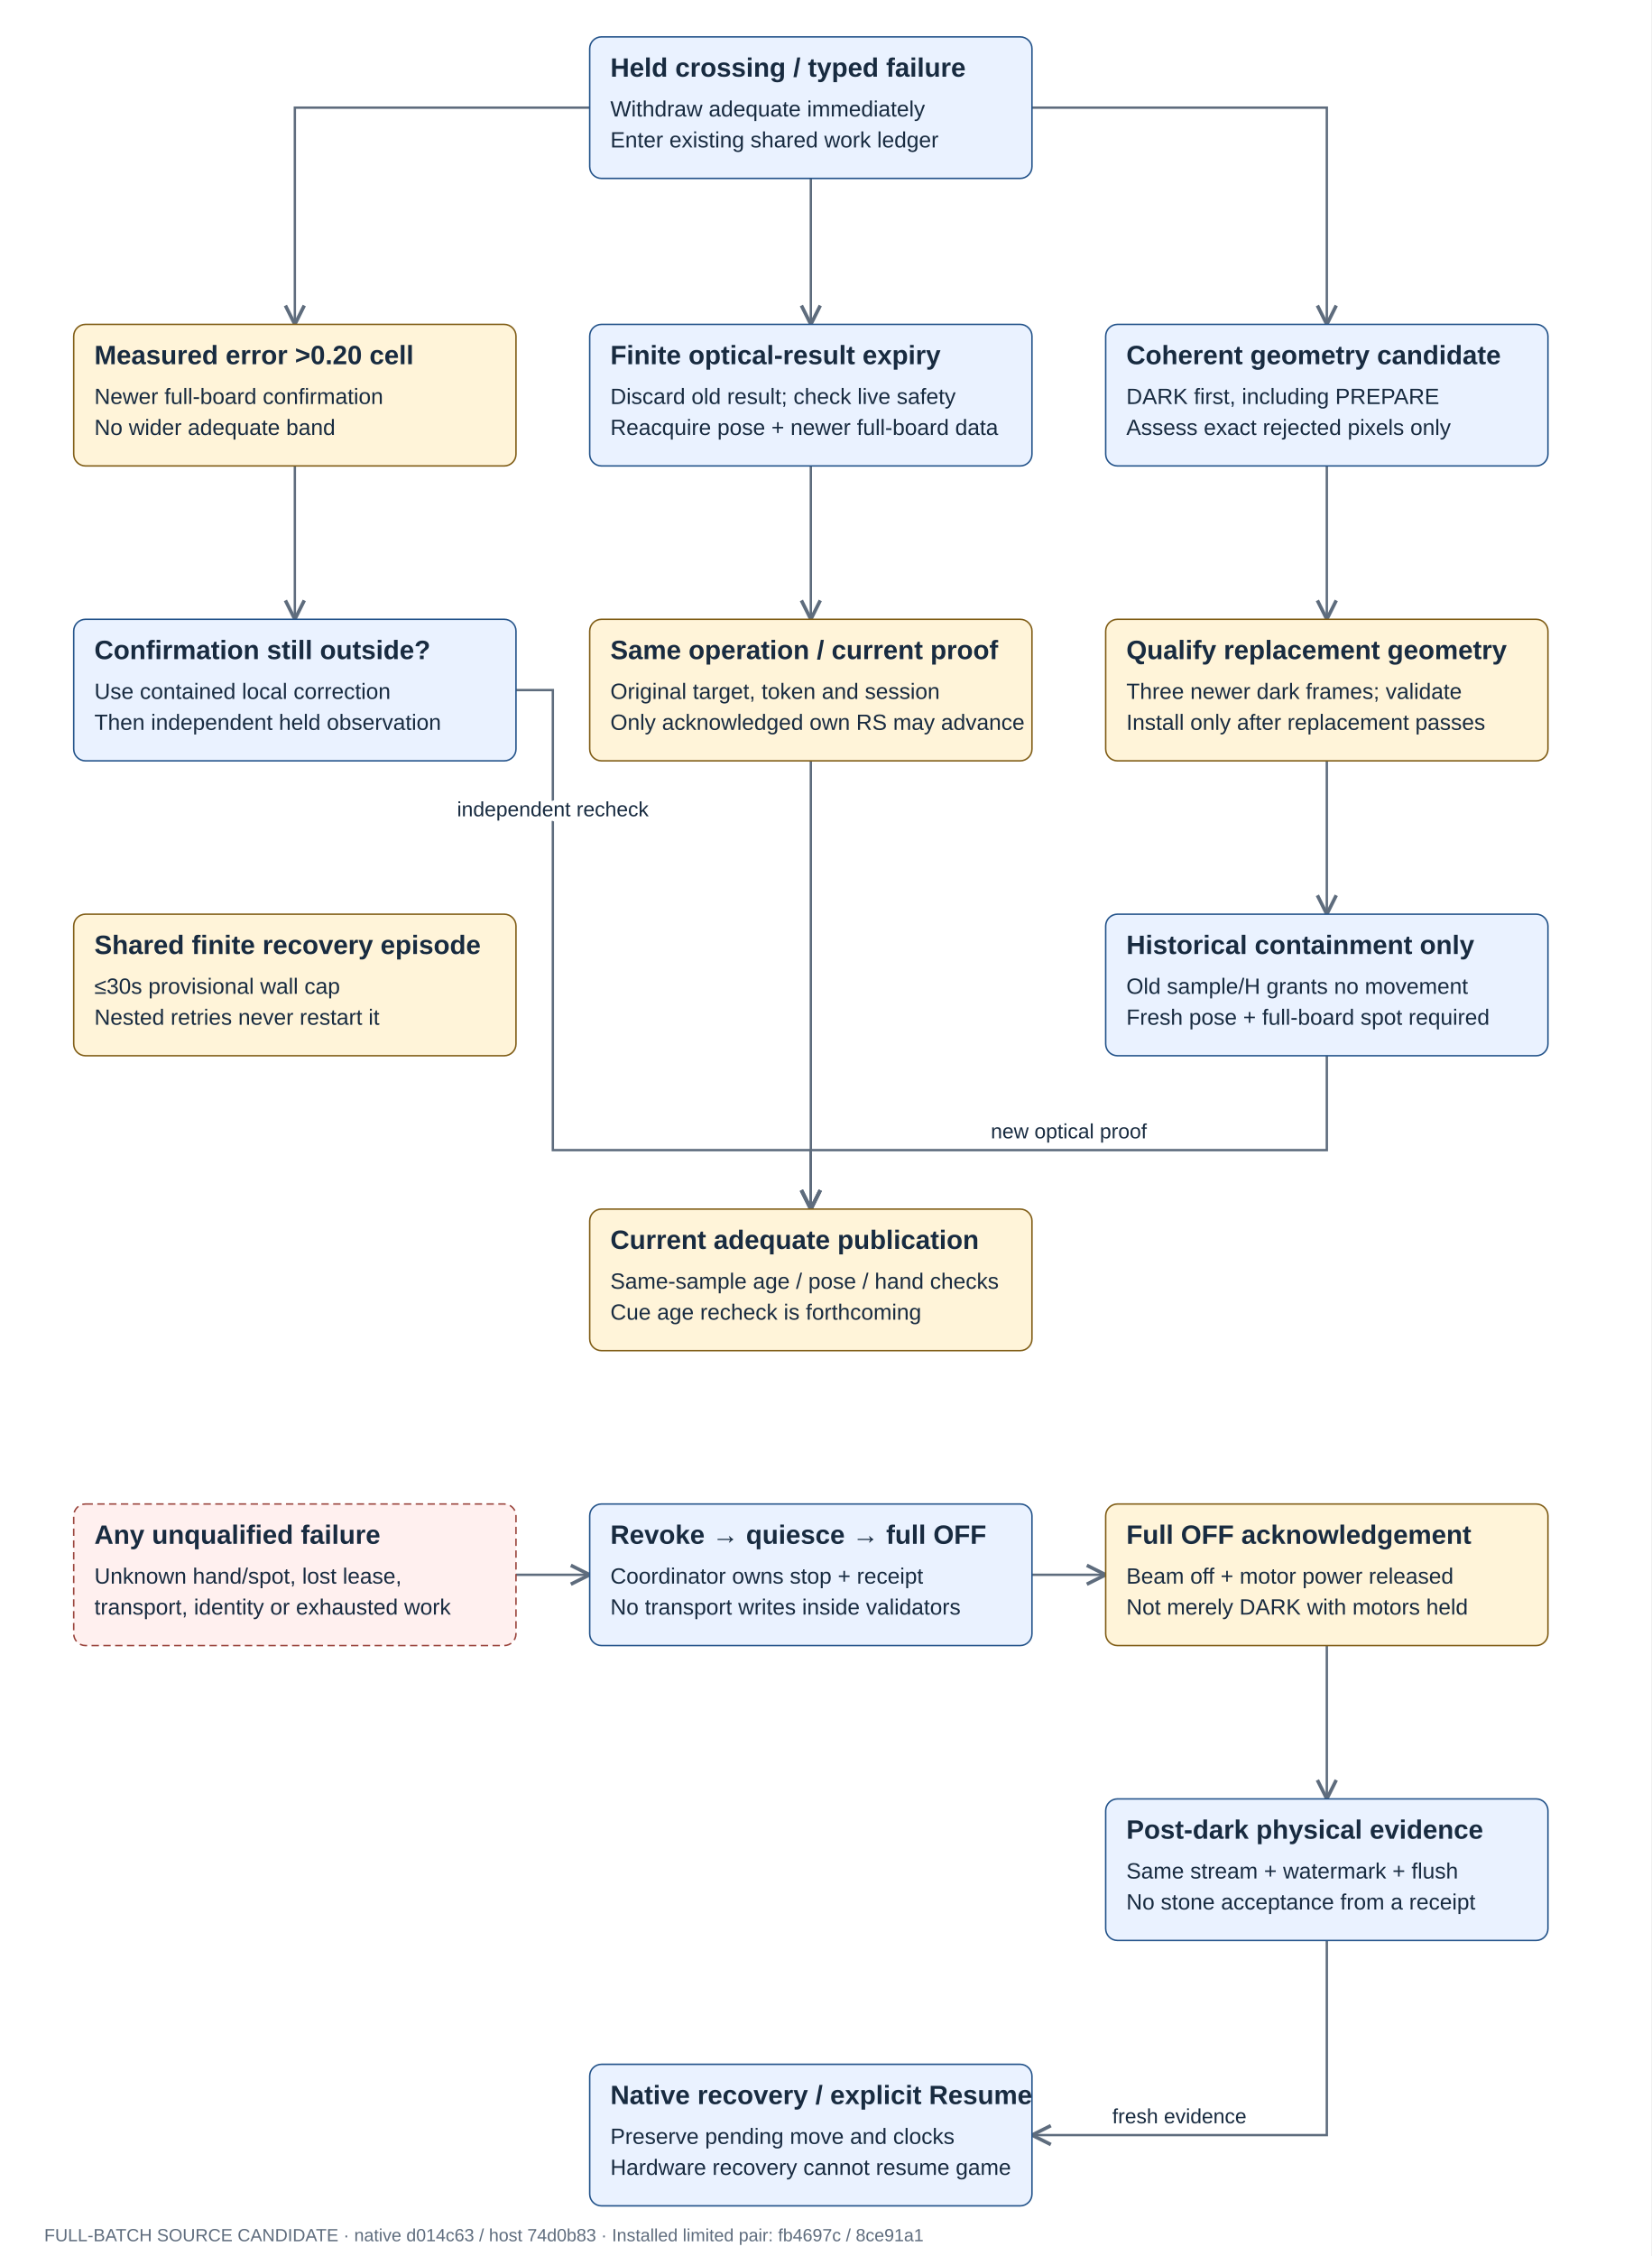
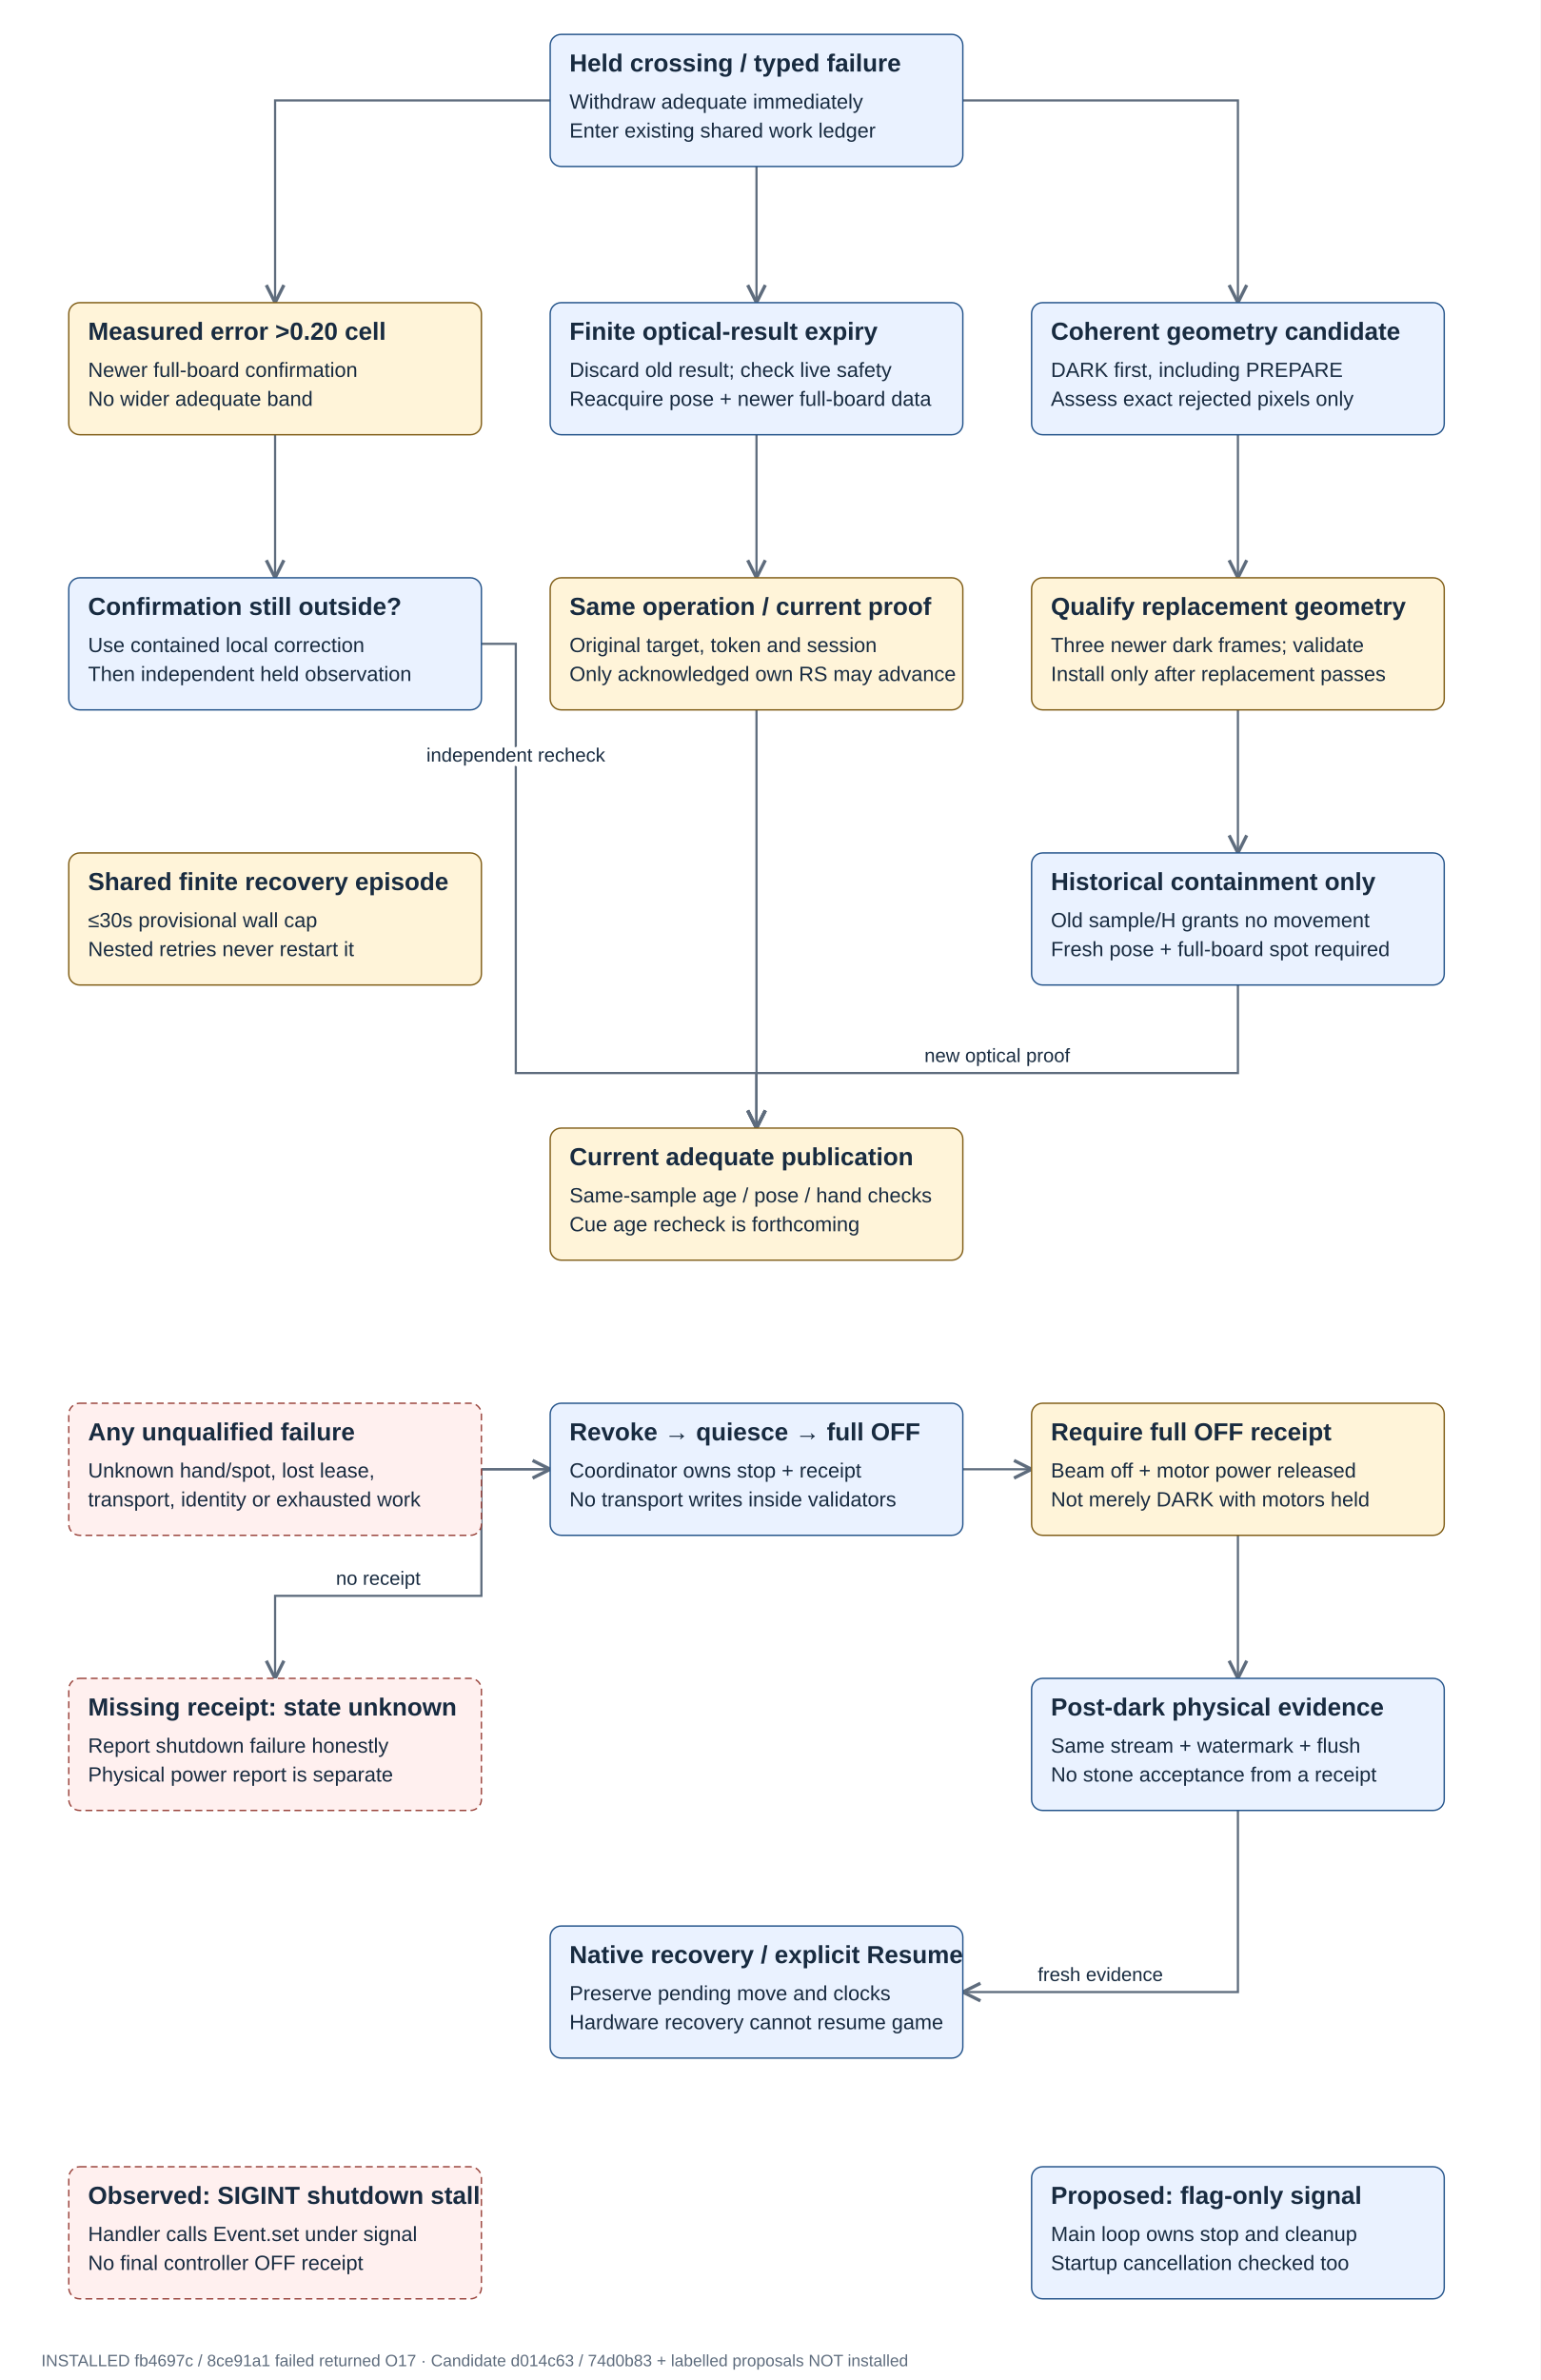
- <svg xmlns="http://www.w3.org/2000/svg" viewBox="0 0 1120 1530" width="1120" height="1530" role="img" aria-labelledby="recovery-title recovery-desc">
+ <svg xmlns="http://www.w3.org/2000/svg" viewBox="0 0 1120 1730" width="1120" height="1730" role="img" aria-labelledby="recovery-title recovery-desc">
  <defs>
    <marker id="arrow" markerWidth="10" markerHeight="10" refX="9" refY="5" orient="auto-start-reverse">
      <path d="M 1 1 L 9 5 L 1 9" fill="none" stroke="#5e6c7d" stroke-width="1.5" />
    </marker>
  </defs>
  <style>text{font-family:Arial,Helvetica,sans-serif;fill:#182b40}.edge-label{font-size:14px;paint-order:stroke;stroke:#fff;stroke-width:7px;stroke-linejoin:round}.node-title{font-size:18px;font-weight:600}.node-body{font-size:15px}</style>
  <rect width="100%" height="100%" fill="#fff" />
  <polyline points="400.0,73.0 200,73.0 200,155 200.0,220.0" fill="none" stroke="#5e6c7d" stroke-width="1.6" marker-end="url(#arrow)" />
  <polyline points="550.0,121.0 550.0,220.0" fill="none" stroke="#5e6c7d" stroke-width="1.6" marker-end="url(#arrow)" />
  <polyline points="700.0,73.0 900,73.0 900,155 900.0,220.0" fill="none" stroke="#5e6c7d" stroke-width="1.6" marker-end="url(#arrow)" />
  <polyline points="200.0,316.0 200.0,420.0" fill="none" stroke="#5e6c7d" stroke-width="1.6" marker-end="url(#arrow)" />
  <polyline points="350.0,468.0 375,468 375,780 550,780 550.0,820.0" fill="none" stroke="#5e6c7d" stroke-width="1.6" marker-end="url(#arrow)" />
  <text class="edge-label" x="375.0" y="553.6" text-anchor="middle">independent recheck</text>
  <polyline points="550.0,316.0 550.0,420.0" fill="none" stroke="#5e6c7d" stroke-width="1.6" marker-end="url(#arrow)" />
  <polyline points="550.0,516.0 550.0,820.0" fill="none" stroke="#5e6c7d" stroke-width="1.6" marker-end="url(#arrow)" />
  <polyline points="900.0,316.0 900.0,420.0" fill="none" stroke="#5e6c7d" stroke-width="1.6" marker-end="url(#arrow)" />
  <polyline points="900.0,516.0 900.0,620.0" fill="none" stroke="#5e6c7d" stroke-width="1.6" marker-end="url(#arrow)" />
  <polyline points="900.0,716.0 900,780 550,780 550.0,820.0" fill="none" stroke="#5e6c7d" stroke-width="1.6" marker-end="url(#arrow)" />
  <text class="edge-label" x="725.0" y="772.0" text-anchor="middle">new optical proof</text>
  <polyline points="350.0,1068.0 400.0,1068.0" fill="none" stroke="#5e6c7d" stroke-width="1.6" marker-end="url(#arrow)" />
  <polyline points="700.0,1068.0 750.0,1068.0" fill="none" stroke="#5e6c7d" stroke-width="1.6" marker-end="url(#arrow)" />
+   <polyline points="400.0,1068.0 350,1068 350,1160 200,1160 200.0,1220.0" fill="none" stroke="#5e6c7d" stroke-width="1.6" marker-end="url(#arrow)" />
+   <text class="edge-label" x="275.0" y="1152.0" text-anchor="middle">no receipt</text>
  <polyline points="900.0,1116.0 900.0,1220.0" fill="none" stroke="#5e6c7d" stroke-width="1.6" marker-end="url(#arrow)" />
  <polyline points="900.0,1316.0 900,1448 700.0,1448.0" fill="none" stroke="#5e6c7d" stroke-width="1.6" marker-end="url(#arrow)" />
  <text class="edge-label" x="800.0" y="1440.0" text-anchor="middle">fresh evidence</text>
  <g data-node="input">
    <rect x="400" y="25" width="300" height="96" rx="8" fill="#eaf2ff" stroke="#23538a" />
    <text class="node-title" x="414" y="52">Held crossing / typed failure</text>
    <text class="node-body" x="414" y="79">Withdraw adequate immediately</text>
    <text class="node-body" x="414" y="100">Enter existing shared work ledger</text>
  </g>
  <g data-node="cross">
    <rect x="50" y="220" width="300" height="96" rx="8" fill="#fff4d9" stroke="#805d16" />
    <text class="node-title" x="64" y="247">Measured error &gt;0.20 cell</text>
    <text class="node-body" x="64" y="274">Newer full-board confirmation</text>
    <text class="node-body" x="64" y="295">No wider adequate band</text>
  </g>
  <g data-node="expiry">
    <rect x="400" y="220" width="300" height="96" rx="8" fill="#eaf2ff" stroke="#23538a" />
    <text class="node-title" x="414" y="247">Finite optical-result expiry</text>
    <text class="node-body" x="414" y="274">Discard old result; check live safety</text>
    <text class="node-body" x="414" y="295">Reacquire pose + newer full-board data</text>
  </g>
  <g data-node="geometry">
    <rect x="750" y="220" width="300" height="96" rx="8" fill="#eaf2ff" stroke="#23538a" />
    <text class="node-title" x="764" y="247">Coherent geometry candidate</text>
    <text class="node-body" x="764" y="274">DARK first, including PREPARE</text>
    <text class="node-body" x="764" y="295">Assess exact rejected pixels only</text>
  </g>
  <g data-node="confirm">
    <rect x="50" y="420" width="300" height="96" rx="8" fill="#eaf2ff" stroke="#23538a" />
    <text class="node-title" x="64" y="447">Confirmation still outside?</text>
    <text class="node-body" x="64" y="474">Use contained local correction</text>
    <text class="node-body" x="64" y="495">Then independent held observation</text>
  </g>
  <g data-node="fresh">
    <rect x="400" y="420" width="300" height="96" rx="8" fill="#fff4d9" stroke="#805d16" />
    <text class="node-title" x="414" y="447">Same operation / current proof</text>
    <text class="node-body" x="414" y="474">Original target, token and session</text>
    <text class="node-body" x="414" y="495">Only acknowledged own RS may advance</text>
  </g>
  <g data-node="fit">
    <rect x="750" y="420" width="300" height="96" rx="8" fill="#fff4d9" stroke="#805d16" />
    <text class="node-title" x="764" y="447">Qualify replacement geometry</text>
    <text class="node-body" x="764" y="474">Three newer dark frames; validate</text>
    <text class="node-body" x="764" y="495">Install only after replacement passes</text>
  </g>
  <g data-node="hint">
    <rect x="750" y="620" width="300" height="96" rx="8" fill="#eaf2ff" stroke="#23538a" />
    <text class="node-title" x="764" y="647">Historical containment only</text>
    <text class="node-body" x="764" y="674">Old sample/H grants no movement</text>
    <text class="node-body" x="764" y="695">Fresh pose + full-board spot required</text>
  </g>
  <g data-node="adequate">
    <rect x="400" y="820" width="300" height="96" rx="8" fill="#fff4d9" stroke="#805d16" />
    <text class="node-title" x="414" y="847">Current adequate publication</text>
    <text class="node-body" x="414" y="874">Same-sample age / pose / hand checks</text>
    <text class="node-body" x="414" y="895">Cue age recheck is forthcoming</text>
  </g>
  <g data-node="lease">
    <rect x="50" y="620" width="300" height="96" rx="8" fill="#fff4d9" stroke="#805d16" />
    <text class="node-title" x="64" y="647">Shared finite recovery episode</text>
    <text class="node-body" x="64" y="674">≤30s provisional wall cap</text>
    <text class="node-body" x="64" y="695">Nested retries never restart it</text>
  </g>
  <g data-node="failure">
    <rect x="50" y="1020" width="300" height="96" rx="8" fill="#fff0ef" stroke="#99433b" stroke-dasharray="5 3" />
    <text class="node-title" x="64" y="1047">Any unqualified failure</text>
    <text class="node-body" x="64" y="1074">Unknown hand/spot, lost lease,</text>
    <text class="node-body" x="64" y="1095">transport, identity or exhausted work</text>
  </g>
  <g data-node="cancel">
    <rect x="400" y="1020" width="300" height="96" rx="8" fill="#eaf2ff" stroke="#23538a" />
    <text class="node-title" x="414" y="1047">Revoke → quiesce → full OFF</text>
    <text class="node-body" x="414" y="1074">Coordinator owns stop + receipt</text>
    <text class="node-body" x="414" y="1095">No transport writes inside validators</text>
  </g>
  <g data-node="off">
    <rect x="750" y="1020" width="300" height="96" rx="8" fill="#fff4d9" stroke="#805d16" />
-     <text class="node-title" x="764" y="1047">Full OFF acknowledgement</text>
+     <text class="node-title" x="764" y="1047">Require full OFF receipt</text>
    <text class="node-body" x="764" y="1074">Beam off + motor power released</text>
    <text class="node-body" x="764" y="1095">Not merely DARK with motors held</text>
  </g>
  <g data-node="dark">
    <rect x="750" y="1220" width="300" height="96" rx="8" fill="#eaf2ff" stroke="#23538a" />
    <text class="node-title" x="764" y="1247">Post-dark physical evidence</text>
    <text class="node-body" x="764" y="1274">Same stream + watermark + flush</text>
    <text class="node-body" x="764" y="1295">No stone acceptance from a receipt</text>
  </g>
  <g data-node="resume">
    <rect x="400" y="1400" width="300" height="96" rx="8" fill="#eaf2ff" stroke="#23538a" />
    <text class="node-title" x="414" y="1427">Native recovery / explicit Resume</text>
    <text class="node-body" x="414" y="1454">Preserve pending move and clocks</text>
    <text class="node-body" x="414" y="1475">Hardware recovery cannot resume game</text>
  </g>
-   <text x="30" y="1520" style="font-size:12px;fill:#5e6c7d">FULL-BATCH SOURCE CANDIDATE · native d014c63 / host 74d0b83 · Installed limited pair: fb4697c / 8ce91a1</text>
+   <g data-node="nooff">
+     <rect x="50" y="1220" width="300" height="96" rx="8" fill="#fff0ef" stroke="#99433b" stroke-dasharray="5 3" />
+     <text class="node-title" x="64" y="1247">Missing receipt: state unknown</text>
+     <text class="node-body" x="64" y="1274">Report shutdown failure honestly</text>
+     <text class="node-body" x="64" y="1295">Physical power report is separate</text>
+   </g>
+   <g data-node="signalstall">
+     <rect x="50" y="1575" width="300" height="96" rx="8" fill="#fff0ef" stroke="#99433b" stroke-dasharray="5 3" />
+     <text class="node-title" x="64" y="1602">Observed: SIGINT shutdown stall</text>
+     <text class="node-body" x="64" y="1629">Handler calls Event.set under signal</text>
+     <text class="node-body" x="64" y="1650">No final controller OFF receipt</text>
+   </g>
+   <g data-node="signalproposal">
+     <rect x="750" y="1575" width="300" height="96" rx="8" fill="#eaf2ff" stroke="#23538a" />
+     <text class="node-title" x="764" y="1602">Proposed: flag-only signal</text>
+     <text class="node-body" x="764" y="1629">Main loop owns stop and cleanup</text>
+     <text class="node-body" x="764" y="1650">Startup cancellation checked too</text>
+   </g>
+   <text x="30" y="1720" style="font-size:12px;fill:#5e6c7d">INSTALLED fb4697c / 8ce91a1 failed returned O17 · Candidate d014c63 / 74d0b83 + labelled proposals NOT installed</text>
</svg>
